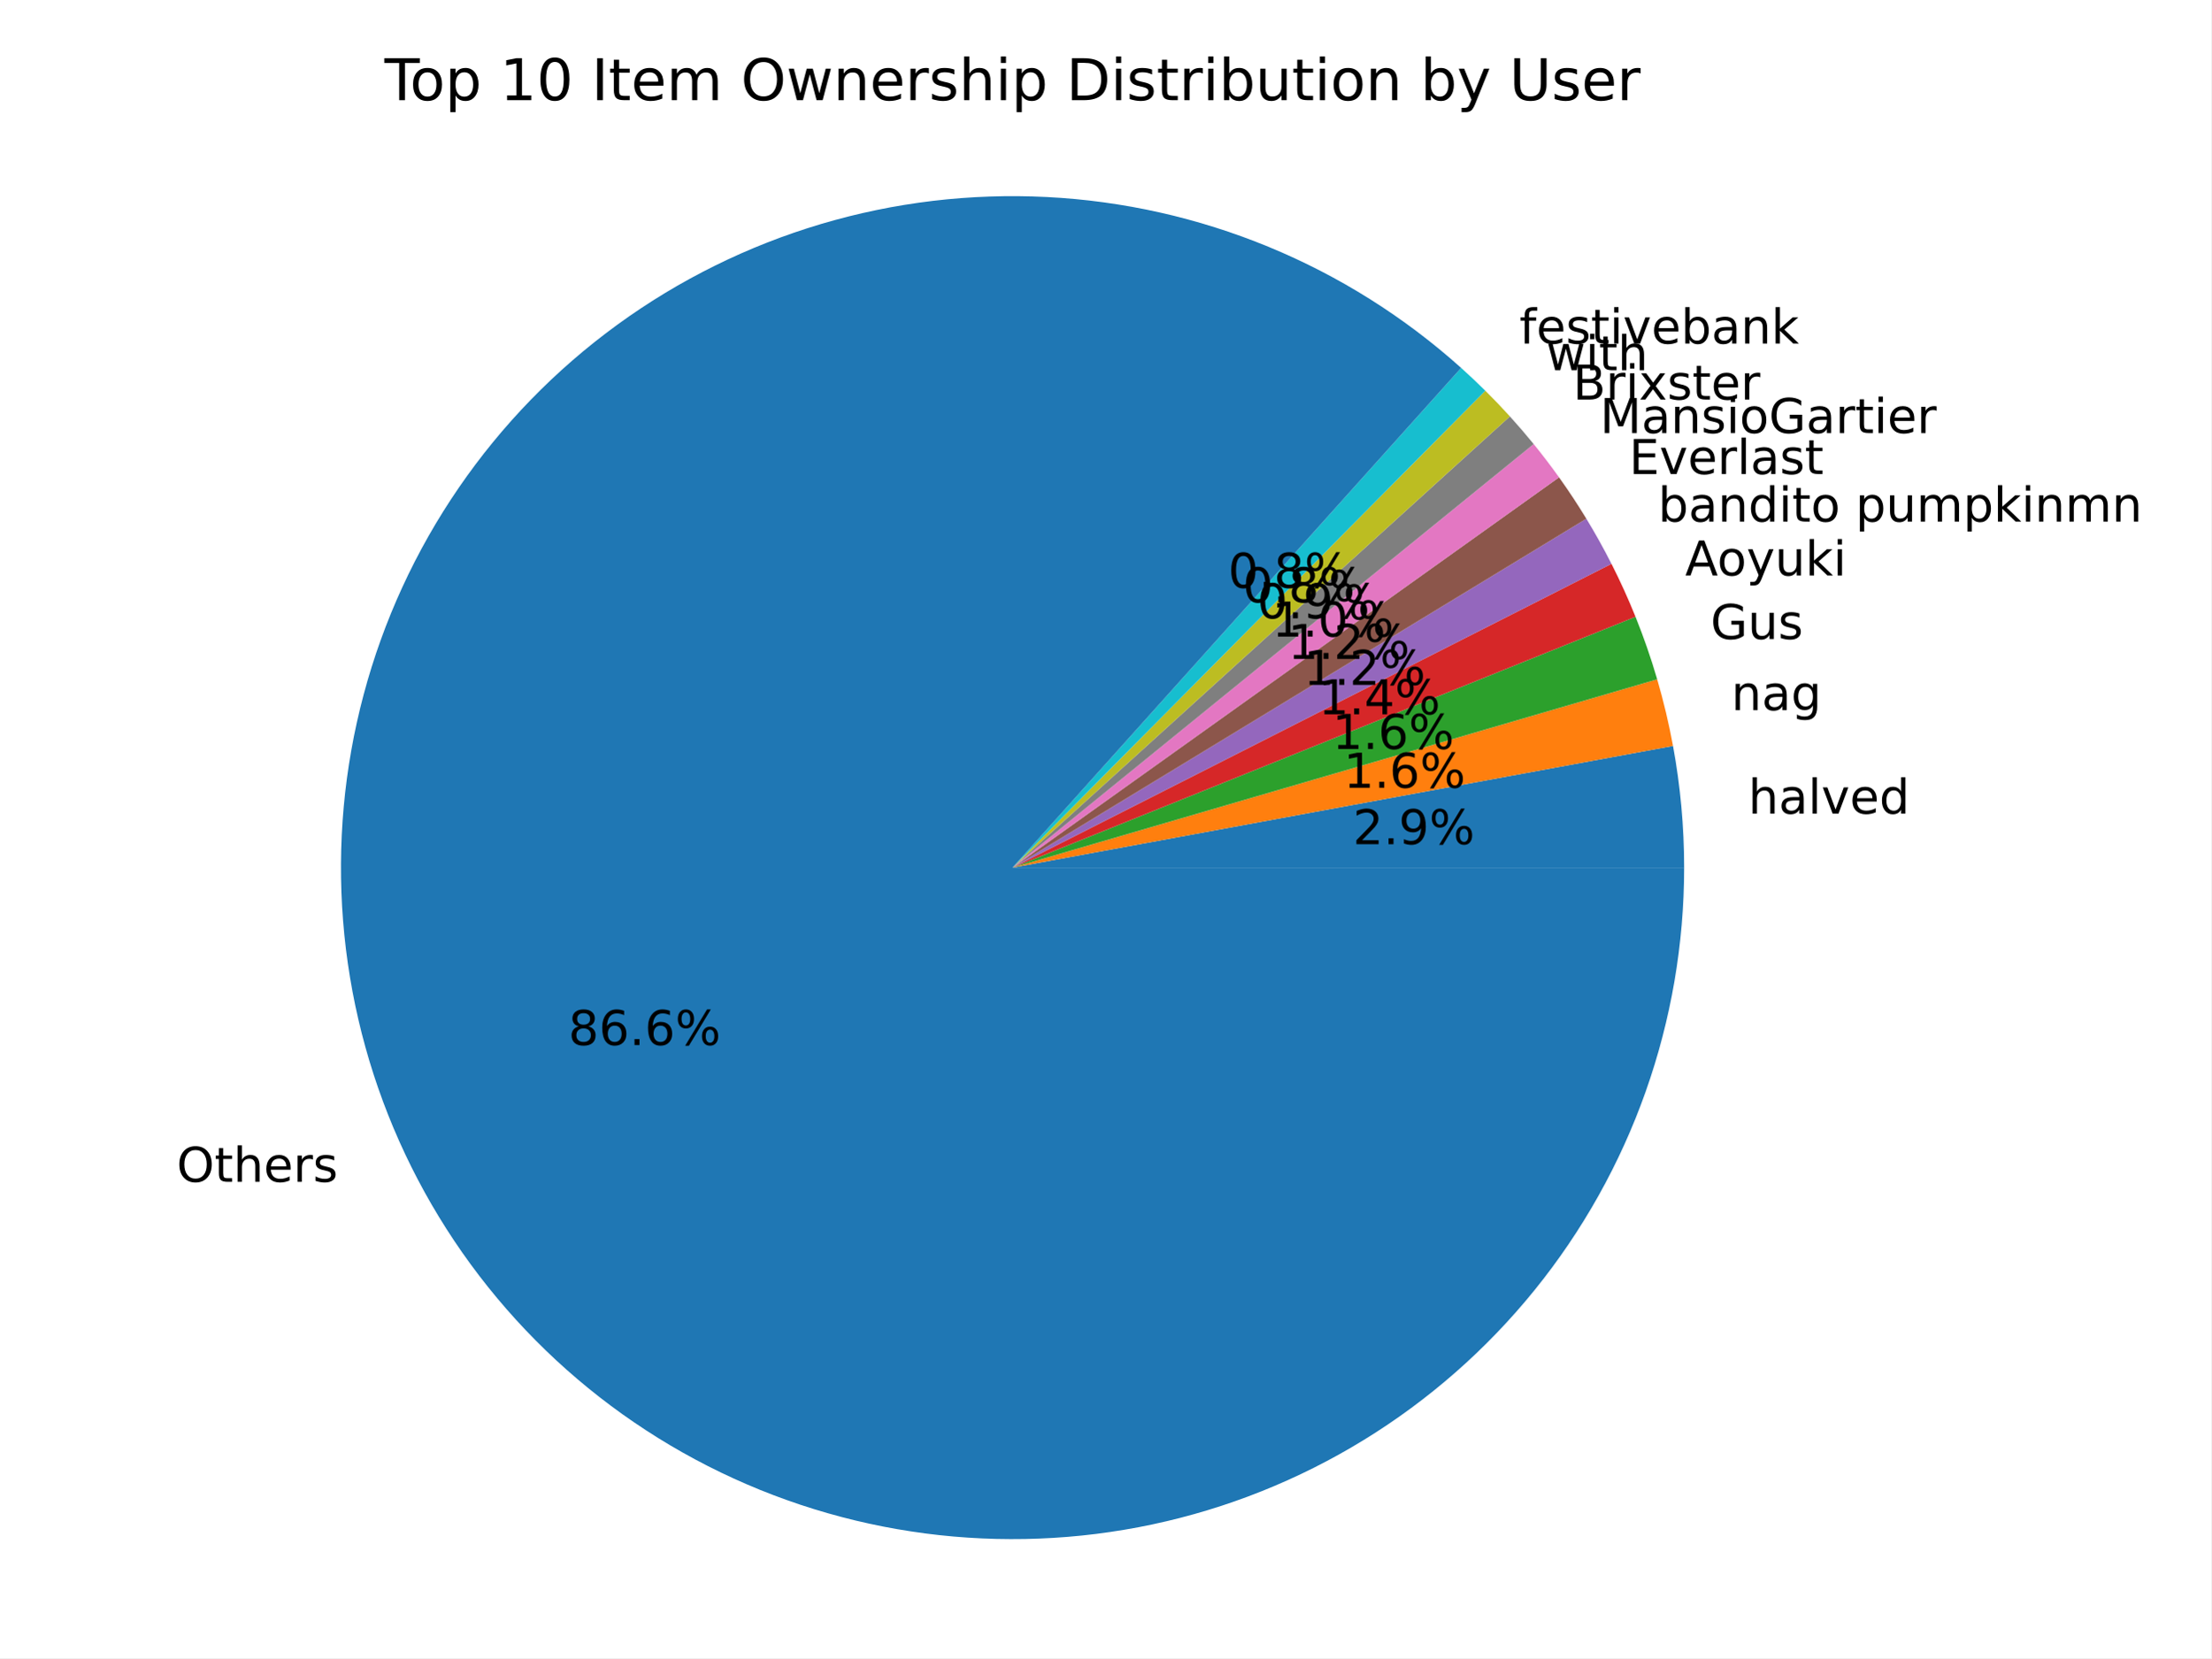
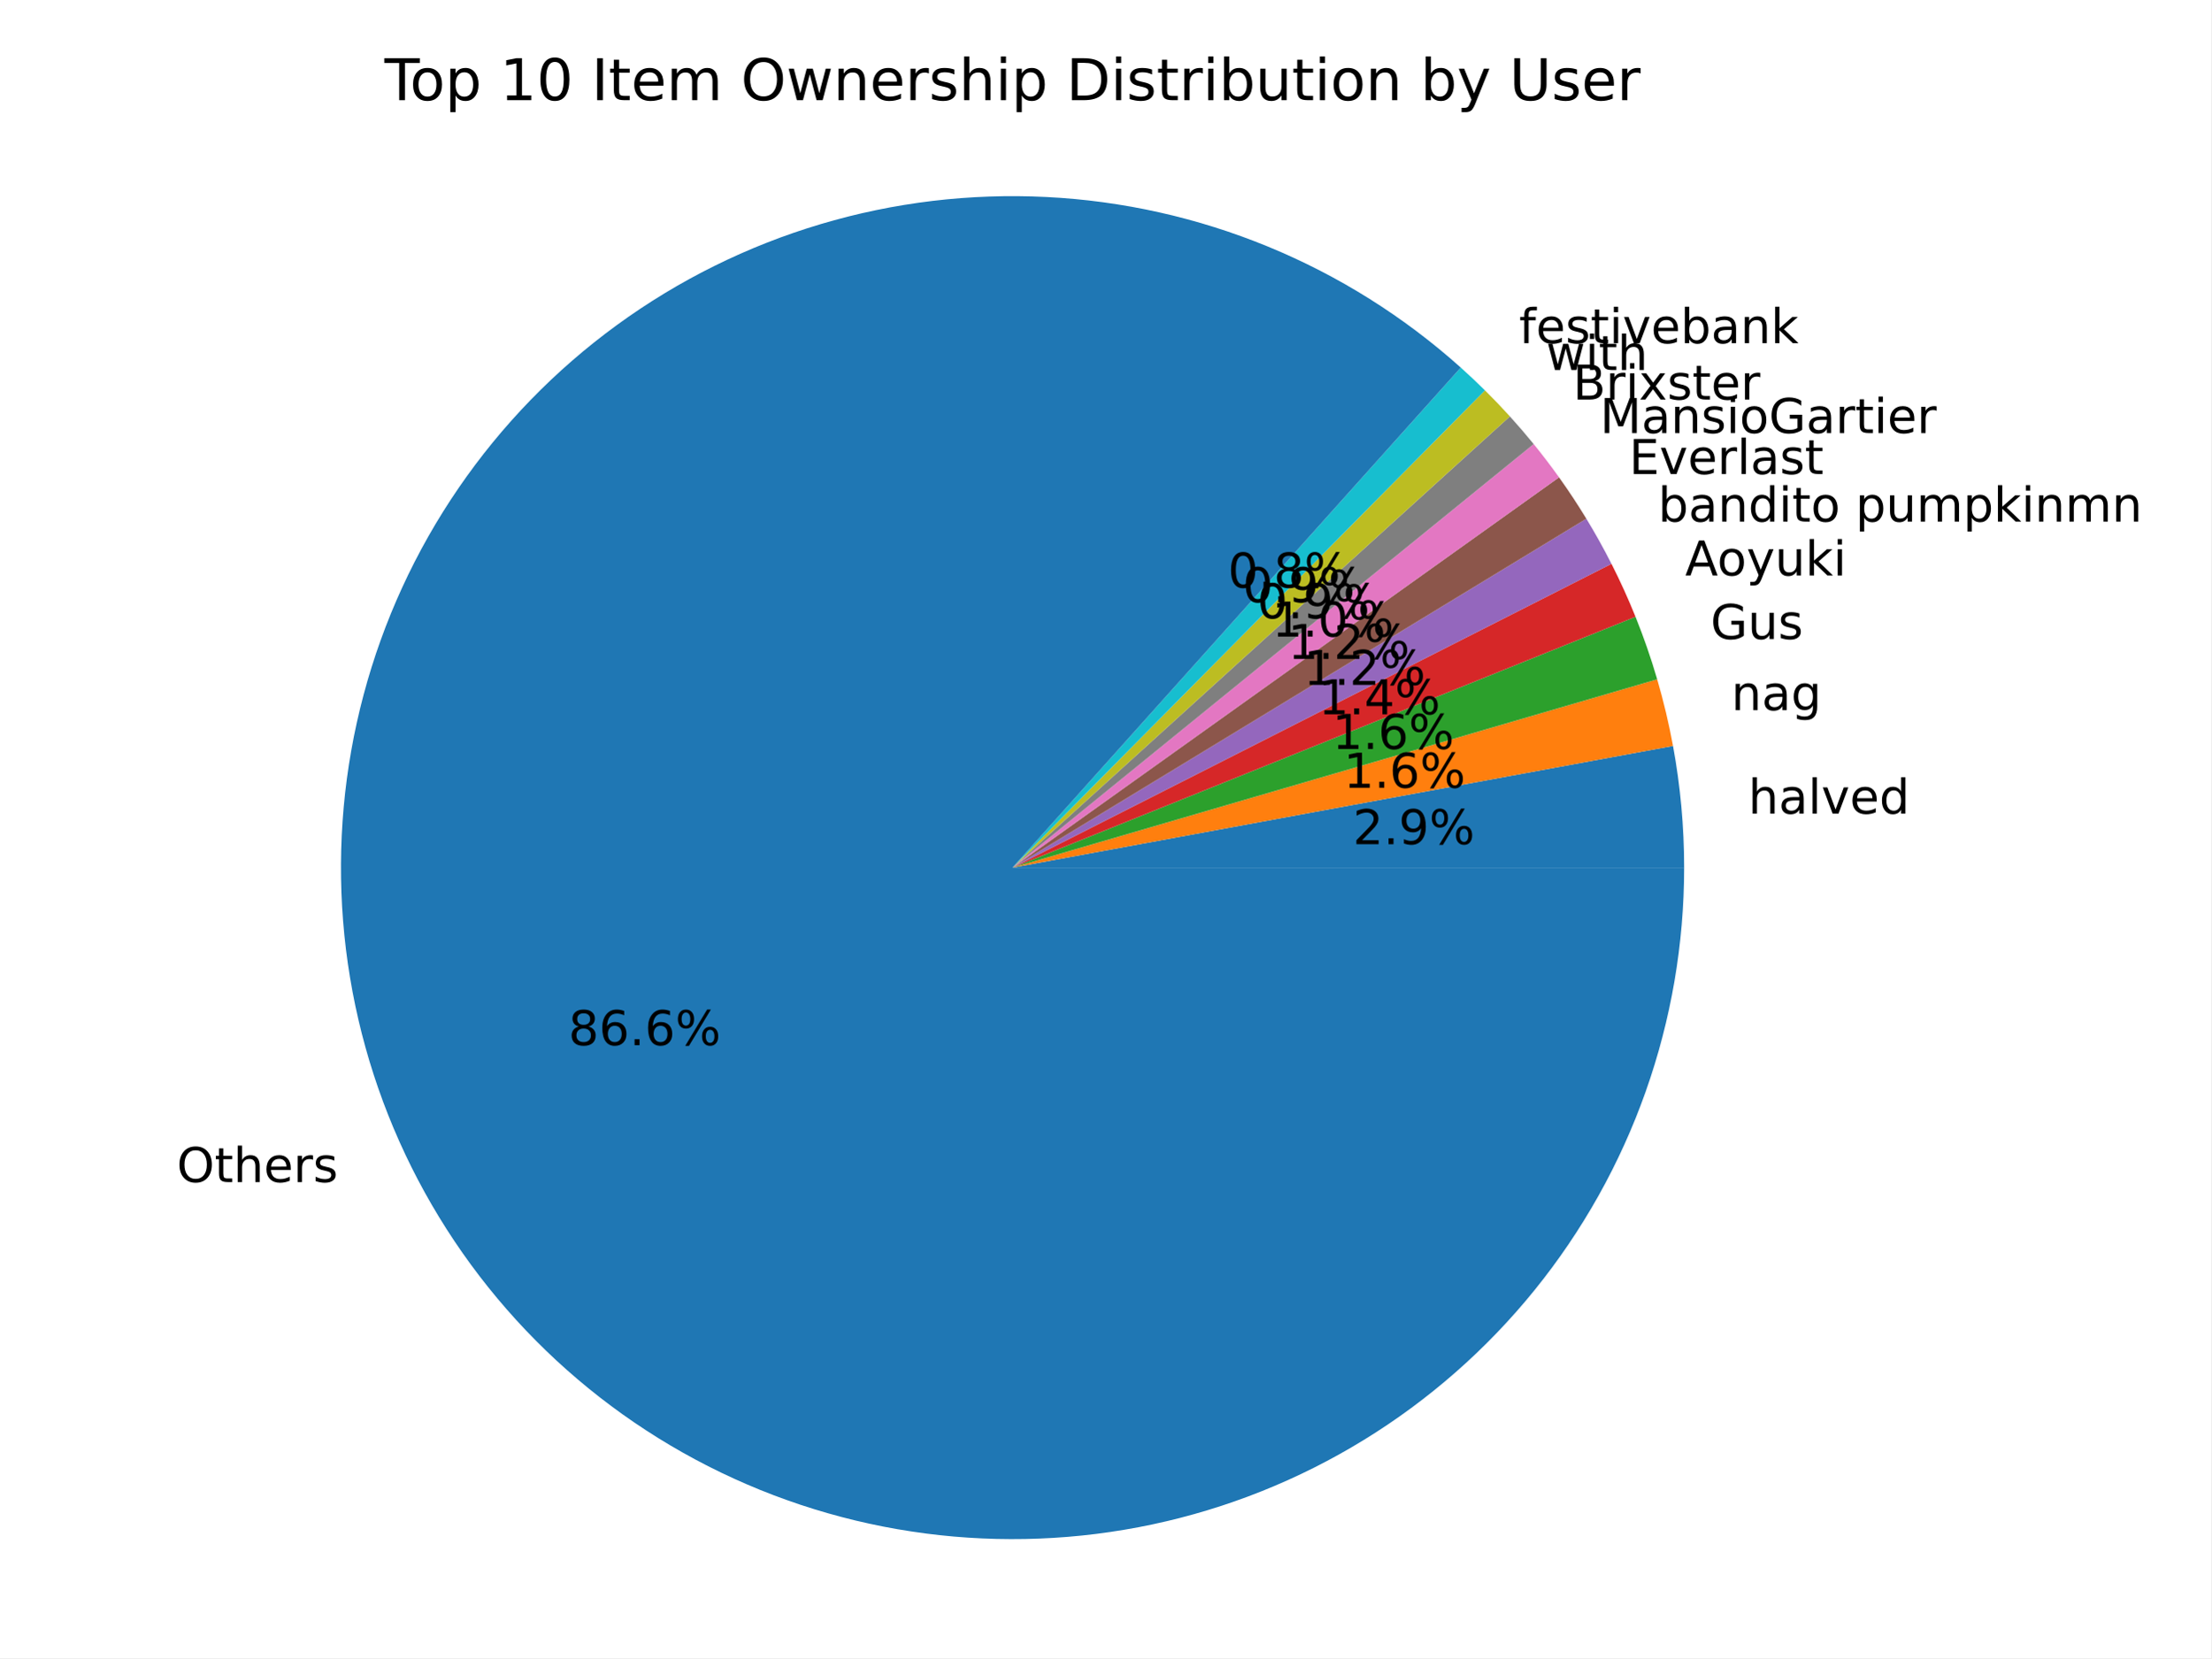
<svg xmlns="http://www.w3.org/2000/svg" xmlns:xlink="http://www.w3.org/1999/xlink" width="460.8pt" height="345.6pt" viewBox="0 0 460.8 345.6" version="1.1">
  <defs>
    <style type="text/css">*{stroke-linejoin: round; stroke-linecap: butt}</style>
  </defs>
  <g id="figure_1">
    <g id="patch_1">
      <path d="M 0 345.6  L 460.8 345.6  L 460.8 0  L 0 0  z " style="fill: #ffffff" />
    </g>
    <g id="axes_1">
      <g id="patch_2">
        <path d="M 350.981 180.84  C 350.981 176.588 350.787 172.337 350.4 168.103  C 350.013 163.868 349.433 159.653 348.663 155.471  L 211.017 180.84  z " style="fill: #1f77b4" />
      </g>
      <g id="patch_3">
        <path d="M 348.663 155.471  C 348.231 153.131 347.74 150.802 347.19 148.487  C 346.64 146.171 346.031 143.87 345.364 141.586  L 211.017 180.84  z " style="fill: #ff7f0e" />
      </g>
      <g id="patch_4">
        <path d="M 345.364 141.586  C 344.718 139.378 344.019 137.185 343.265 135.011  C 342.512 132.837 341.705 130.682 340.845 128.548  L 211.017 180.84  z " style="fill: #2ca02c" />
      </g>
      <g id="patch_5">
        <path d="M 340.845 128.548  C 340.09 126.673 339.295 124.815 338.459 122.975  C 337.624 121.135 336.749 119.313 335.834 117.511  L 211.017 180.84  z " style="fill: #d62728" />
      </g>
      <g id="patch_6">
        <path d="M 335.834 117.511  C 335.023 115.911 334.18 114.328 333.308 112.761  C 332.436 111.194 331.533 109.644 330.601 108.111  L 211.017 180.84  z " style="fill: #9467bd" />
      </g>
      <g id="patch_7">
        <path d="M 330.601 108.111  C 329.706 106.639 328.783 105.183 327.834 103.744  C 326.885 102.306 325.909 100.885 324.907 99.483  L 211.017 180.84  z " style="fill: #8c564b" />
      </g>
      <g id="patch_8">
        <path d="M 324.907 99.483  C 324.063 98.301 323.2 97.133 322.32 95.978  C 321.439 94.823 320.541 93.682 319.625 92.555  L 211.017 180.84  z " style="fill: #e377c2" />
      </g>
      <g id="patch_9">
        <path d="M 319.625 92.555  C 318.825 91.571 318.011 90.597 317.184 89.635  C 316.358 88.673 315.518 87.722 314.666 86.782  L 211.017 180.84  z " style="fill: #7f7f7f" />
      </g>
      <g id="patch_10">
-         <path d="M 314.666 86.782  C 313.837 85.869 312.996 84.966 312.143 84.075  C 311.29 83.184 310.426 82.304 309.549 81.436  L 211.017 180.84  z " style="fill: #bcbd22" />
+         <path d="M 314.666 86.782  C 313.825 85.856 312.972 84.941 312.107 84.037  C 311.241 83.134 310.364 82.242 309.475 81.362  L 211.017 180.84  z " style="fill: #bcbd22" />
      </g>
      <g id="patch_11">
-         <path d="M 309.549 81.436  C 308.729 80.623 307.899 79.82 307.059 79.027  C 306.219 78.235 305.369 77.453 304.51 76.682  L 211.017 180.84  z " style="fill: #17becf" />
+         <path d="M 309.475 81.362  C 308.654 80.549 307.823 79.747 306.983 78.955  C 306.142 78.164 305.292 77.382 304.432 76.612  L 211.017 180.84  z " style="fill: #17becf" />
      </g>
      <g id="patch_12">
-         <path d="M 304.51 76.682  C 292.668 66.053 279.101 57.521 264.391 51.453  C 249.681 45.385 234.044 41.87 218.153 41.058  C 202.262 40.247 186.348 42.152 171.097 46.69  C 155.845 51.229 141.479 58.335 128.617 67.703  C 115.755 77.071 104.584 88.564 95.585 101.687  C 86.586 114.81 79.891 129.372 75.788 144.746  C 71.684 160.12 70.232 176.081 71.495 191.943  C 72.757 207.805 76.715 223.336 83.198 237.867  C 89.682 252.399 98.596 265.719 109.557 277.253  C 120.518 288.788 133.366 298.37 147.548 305.585  C 161.73 312.801 177.039 317.546 192.816 319.615  C 208.593 321.684 224.607 321.048 240.17 317.734  C 255.733 314.42 270.618 308.475 284.183 300.157  C 297.748 291.839 309.795 281.269 319.807 268.901  C 329.818 256.533 337.647 242.548 342.957 227.548  C 348.267 212.548 350.981 196.752 350.981 180.84  L 211.017 180.84  z " style="fill: #1f77b4" />
+         <path d="M 304.432 76.612  C 292.584 65.993 279.012 57.472 264.3 51.415  C 249.588 45.359 233.951 41.854 218.061 41.054  C 202.171 40.253 186.261 42.167 171.015 46.715  C 155.769 51.262 141.409 58.375 128.554 67.749  C 115.698 77.123 104.535 88.62 95.544 101.746  C 86.554 114.872 79.867 129.436 75.771 144.809  C 71.675 160.183 70.231 176.143 71.499 192.002  C 72.768 207.861 76.732 223.388 83.22 237.915  C 89.708 252.442 98.625 265.757 109.588 277.287  C 120.552 288.816 133.401 298.393 147.583 305.603  C 161.765 312.814 177.073 317.554 192.848 319.619  C 208.623 321.685 224.636 321.045 240.196 317.728  C 255.756 314.412 270.638 308.466 284.2 300.147  C 297.761 291.828 309.806 281.258 319.815 268.891  C 329.824 256.524 337.651 242.54 342.96 227.542  C 348.268 212.544 350.981 196.75 350.981 180.84  L 211.017 180.84  z " style="fill: #1f77b4" />
      </g>
      <g id="matplotlib.axis_1" />
      <g id="matplotlib.axis_2" />
      <g id="text_1">
        <g transform="translate(364.3385 169.5882) scale(0.1 -0.1)">
          <defs>
            <path id="DejaVuSans-68" d="M 3513 2113  L 3513 0  L 2938 0  L 2938 2094  Q 2938 2591 2744 2837  Q 2550 3084 2163 3084  Q 1697 3084 1428 2787  Q 1159 2491 1159 1978  L 1159 0  L 581 0  L 581 4863  L 1159 4863  L 1159 2956  Q 1366 3272 1645 3428  Q 1925 3584 2291 3584  Q 2894 3584 3203 3211  Q 3513 2838 3513 2113  z " transform="scale(0.015625)" />
            <path id="DejaVuSans-61" d="M 2194 1759  Q 1497 1759 1228 1600  Q 959 1441 959 1056  Q 959 750 1161 570  Q 1363 391 1709 391  Q 2188 391 2477 730  Q 2766 1069 2766 1631  L 2766 1759  L 2194 1759  z M 3341 1997  L 3341 0  L 2766 0  L 2766 531  Q 2569 213 2275 61  Q 1981 -91 1556 -91  Q 1019 -91 701 211  Q 384 513 384 1019  Q 384 1609 779 1909  Q 1175 2209 1959 2209  L 2766 2209  L 2766 2266  Q 2766 2663 2505 2880  Q 2244 3097 1772 3097  Q 1472 3097 1187 3025  Q 903 2953 641 2809  L 641 3341  Q 956 3463 1253 3523  Q 1550 3584 1831 3584  Q 2591 3584 2966 3190  Q 3341 2797 3341 1997  z " transform="scale(0.015625)" />
            <path id="DejaVuSans-6c" d="M 603 4863  L 1178 4863  L 1178 0  L 603 0  L 603 4863  z " transform="scale(0.015625)" />
            <path id="DejaVuSans-76" d="M 191 3500  L 800 3500  L 1894 563  L 2988 3500  L 3597 3500  L 2284 0  L 1503 0  L 191 3500  z " transform="scale(0.015625)" />
            <path id="DejaVuSans-65" d="M 3597 1894  L 3597 1613  L 953 1613  Q 991 1019 1311 708  Q 1631 397 2203 397  Q 2534 397 2845 478  Q 3156 559 3463 722  L 3463 178  Q 3153 47 2828 -22  Q 2503 -91 2169 -91  Q 1331 -91 842 396  Q 353 884 353 1716  Q 353 2575 817 3079  Q 1281 3584 2069 3584  Q 2775 3584 3186 3129  Q 3597 2675 3597 1894  z M 3022 2063  Q 3016 2534 2758 2815  Q 2500 3097 2075 3097  Q 1594 3097 1305 2825  Q 1016 2553 972 2059  L 3022 2063  z " transform="scale(0.015625)" />
            <path id="DejaVuSans-64" d="M 2906 2969  L 2906 4863  L 3481 4863  L 3481 0  L 2906 0  L 2906 525  Q 2725 213 2448 61  Q 2172 -91 1784 -91  Q 1150 -91 751 415  Q 353 922 353 1747  Q 353 2572 751 3078  Q 1150 3584 1784 3584  Q 2172 3584 2448 3432  Q 2725 3281 2906 2969  z M 947 1747  Q 947 1113 1208 752  Q 1469 391 1925 391  Q 2381 391 2643 752  Q 2906 1113 2906 1747  Q 2906 2381 2643 2742  Q 2381 3103 1925 3103  Q 1469 3103 1208 2742  Q 947 2381 947 1747  z " transform="scale(0.015625)" />
          </defs>
          <use xlink:href="#DejaVuSans-68" />
          <use xlink:href="#DejaVuSans-61" x="63.379" />
          <use xlink:href="#DejaVuSans-6c" x="124.658" />
          <use xlink:href="#DejaVuSans-76" x="152.441" />
          <use xlink:href="#DejaVuSans-65" x="211.621" />
          <use xlink:href="#DejaVuSans-64" x="273.145" />
        </g>
      </g>
      <g id="text_2">
        <g transform="translate(281.9447 175.9569) scale(0.1 -0.1)">
          <defs>
            <path id="DejaVuSans-32" d="M 1228 531  L 3431 531  L 3431 0  L 469 0  L 469 531  Q 828 903 1448 1529  Q 2069 2156 2228 2338  Q 2531 2678 2651 2914  Q 2772 3150 2772 3378  Q 2772 3750 2511 3984  Q 2250 4219 1831 4219  Q 1534 4219 1204 4116  Q 875 4013 500 3803  L 500 4441  Q 881 4594 1212 4672  Q 1544 4750 1819 4750  Q 2544 4750 2975 4387  Q 3406 4025 3406 3419  Q 3406 3131 3298 2873  Q 3191 2616 2906 2266  Q 2828 2175 2409 1742  Q 1991 1309 1228 531  z " transform="scale(0.015625)" />
            <path id="DejaVuSans-2e" d="M 684 794  L 1344 794  L 1344 0  L 684 0  L 684 794  z " transform="scale(0.015625)" />
            <path id="DejaVuSans-39" d="M 703 97  L 703 672  Q 941 559 1184 500  Q 1428 441 1663 441  Q 2288 441 2617 861  Q 2947 1281 2994 2138  Q 2813 1869 2534 1725  Q 2256 1581 1919 1581  Q 1219 1581 811 2004  Q 403 2428 403 3163  Q 403 3881 828 4315  Q 1253 4750 1959 4750  Q 2769 4750 3195 4129  Q 3622 3509 3622 2328  Q 3622 1225 3098 567  Q 2575 -91 1691 -91  Q 1453 -91 1209 -44  Q 966 3 703 97  z M 1959 2075  Q 2384 2075 2632 2365  Q 2881 2656 2881 3163  Q 2881 3666 2632 3958  Q 2384 4250 1959 4250  Q 1534 4250 1286 3958  Q 1038 3666 1038 3163  Q 1038 2656 1286 2365  Q 1534 2075 1959 2075  z " transform="scale(0.015625)" />
            <path id="DejaVuSans-25" d="M 4653 2053  Q 4381 2053 4226 1822  Q 4072 1591 4072 1178  Q 4072 772 4226 539  Q 4381 306 4653 306  Q 4919 306 5073 539  Q 5228 772 5228 1178  Q 5228 1588 5073 1820  Q 4919 2053 4653 2053  z M 4653 2450  Q 5147 2450 5437 2106  Q 5728 1763 5728 1178  Q 5728 594 5436 251  Q 5144 -91 4653 -91  Q 4153 -91 3862 251  Q 3572 594 3572 1178  Q 3572 1766 3864 2108  Q 4156 2450 4653 2450  z M 1428 4353  Q 1159 4353 1004 4120  Q 850 3888 850 3481  Q 850 3069 1003 2837  Q 1156 2606 1428 2606  Q 1700 2606 1854 2837  Q 2009 3069 2009 3481  Q 2009 3884 1853 4118  Q 1697 4353 1428 4353  z M 4250 4750  L 4750 4750  L 1831 -91  L 1331 -91  L 4250 4750  z M 1428 4750  Q 1922 4750 2215 4408  Q 2509 4066 2509 3481  Q 2509 2891 2217 2550  Q 1925 2209 1428 2209  Q 931 2209 642 2551  Q 353 2894 353 3481  Q 353 4063 643 4406  Q 934 4750 1428 4750  z " transform="scale(0.015625)" />
          </defs>
          <use xlink:href="#DejaVuSans-32" />
          <use xlink:href="#DejaVuSans-2e" x="63.623" />
          <use xlink:href="#DejaVuSans-39" x="95.41" />
          <use xlink:href="#DejaVuSans-25" x="159.033" />
        </g>
      </g>
      <g id="text_3">
        <g transform="translate(360.8076 148.0105) scale(0.1 -0.1)">
          <defs>
            <path id="DejaVuSans-6e" d="M 3513 2113  L 3513 0  L 2938 0  L 2938 2094  Q 2938 2591 2744 2837  Q 2550 3084 2163 3084  Q 1697 3084 1428 2787  Q 1159 2491 1159 1978  L 1159 0  L 581 0  L 581 3500  L 1159 3500  L 1159 2956  Q 1366 3272 1645 3428  Q 1925 3584 2291 3584  Q 2894 3584 3203 3211  Q 3513 2838 3513 2113  z " transform="scale(0.015625)" />
            <path id="DejaVuSans-67" d="M 2906 1791  Q 2906 2416 2648 2759  Q 2391 3103 1925 3103  Q 1463 3103 1205 2759  Q 947 2416 947 1791  Q 947 1169 1205 825  Q 1463 481 1925 481  Q 2391 481 2648 825  Q 2906 1169 2906 1791  z M 3481 434  Q 3481 -459 3084 -895  Q 2688 -1331 1869 -1331  Q 1566 -1331 1297 -1286  Q 1028 -1241 775 -1147  L 775 -588  Q 1028 -725 1275 -790  Q 1522 -856 1778 -856  Q 2344 -856 2625 -561  Q 2906 -266 2906 331  L 2906 616  Q 2728 306 2450 153  Q 2172 0 1784 0  Q 1141 0 747 490  Q 353 981 353 1791  Q 353 2603 747 3093  Q 1141 3584 1784 3584  Q 2172 3584 2450 3431  Q 2728 3278 2906 2969  L 2906 3500  L 3481 3500  L 3481 434  z " transform="scale(0.015625)" />
          </defs>
          <use xlink:href="#DejaVuSans-6e" />
          <use xlink:href="#DejaVuSans-61" x="63.379" />
          <use xlink:href="#DejaVuSans-67" x="124.658" />
        </g>
      </g>
      <g id="text_4">
        <g transform="translate(280.0188 164.1873) scale(0.1 -0.1)">
          <defs>
            <path id="DejaVuSans-31" d="M 794 531  L 1825 531  L 1825 4091  L 703 3866  L 703 4441  L 1819 4666  L 2450 4666  L 2450 531  L 3481 531  L 3481 0  L 794 0  L 794 531  z " transform="scale(0.015625)" />
            <path id="DejaVuSans-36" d="M 2113 2584  Q 1688 2584 1439 2293  Q 1191 2003 1191 1497  Q 1191 994 1439 701  Q 1688 409 2113 409  Q 2538 409 2786 701  Q 3034 994 3034 1497  Q 3034 2003 2786 2293  Q 2538 2584 2113 2584  z M 3366 4563  L 3366 3988  Q 3128 4100 2886 4159  Q 2644 4219 2406 4219  Q 1781 4219 1451 3797  Q 1122 3375 1075 2522  Q 1259 2794 1537 2939  Q 1816 3084 2150 3084  Q 2853 3084 3261 2657  Q 3669 2231 3669 1497  Q 3669 778 3244 343  Q 2819 -91 2113 -91  Q 1303 -91 875 529  Q 447 1150 447 2328  Q 447 3434 972 4092  Q 1497 4750 2381 4750  Q 2619 4750 2861 4703  Q 3103 4656 3366 4563  z " transform="scale(0.015625)" />
          </defs>
          <use xlink:href="#DejaVuSans-31" />
          <use xlink:href="#DejaVuSans-2e" x="63.623" />
          <use xlink:href="#DejaVuSans-36" x="95.41" />
          <use xlink:href="#DejaVuSans-25" x="159.033" />
        </g>
      </g>
      <g id="text_5">
        <g transform="translate(356.4902 133.1878) scale(0.1 -0.1)">
          <defs>
            <path id="DejaVuSans-47" d="M 3809 666  L 3809 1919  L 2778 1919  L 2778 2438  L 4434 2438  L 4434 434  Q 4069 175 3628 42  Q 3188 -91 2688 -91  Q 1594 -91 976 548  Q 359 1188 359 2328  Q 359 3472 976 4111  Q 1594 4750 2688 4750  Q 3144 4750 3555 4637  Q 3966 4525 4313 4306  L 4313 3634  Q 3963 3931 3569 4081  Q 3175 4231 2741 4231  Q 1884 4231 1454 3753  Q 1025 3275 1025 2328  Q 1025 1384 1454 906  Q 1884 428 2741 428  Q 3075 428 3337 486  Q 3600 544 3809 666  z " transform="scale(0.015625)" />
            <path id="DejaVuSans-75" d="M 544 1381  L 544 3500  L 1119 3500  L 1119 1403  Q 1119 906 1312 657  Q 1506 409 1894 409  Q 2359 409 2629 706  Q 2900 1003 2900 1516  L 2900 3500  L 3475 3500  L 3475 0  L 2900 0  L 2900 538  Q 2691 219 2414 64  Q 2138 -91 1772 -91  Q 1169 -91 856 284  Q 544 659 544 1381  z M 1991 3584  L 1991 3584  z " transform="scale(0.015625)" />
            <path id="DejaVuSans-73" d="M 2834 3397  L 2834 2853  Q 2591 2978 2328 3040  Q 2066 3103 1784 3103  Q 1356 3103 1142 2972  Q 928 2841 928 2578  Q 928 2378 1081 2264  Q 1234 2150 1697 2047  L 1894 2003  Q 2506 1872 2764 1633  Q 3022 1394 3022 966  Q 3022 478 2636 193  Q 2250 -91 1575 -91  Q 1294 -91 989 -36  Q 684 19 347 128  L 347 722  Q 666 556 975 473  Q 1284 391 1588 391  Q 1994 391 2212 530  Q 2431 669 2431 922  Q 2431 1156 2273 1281  Q 2116 1406 1581 1522  L 1381 1569  Q 847 1681 609 1914  Q 372 2147 372 2553  Q 372 3047 722 3315  Q 1072 3584 1716 3584  Q 2034 3584 2315 3537  Q 2597 3491 2834 3397  z " transform="scale(0.015625)" />
          </defs>
          <use xlink:href="#DejaVuSans-47" />
          <use xlink:href="#DejaVuSans-75" x="77.49" />
          <use xlink:href="#DejaVuSans-73" x="140.869" />
        </g>
      </g>
      <g id="text_6">
        <g transform="translate(277.6638 156.1021) scale(0.1 -0.1)">
          <use xlink:href="#DejaVuSans-31" />
          <use xlink:href="#DejaVuSans-2e" x="63.623" />
          <use xlink:href="#DejaVuSans-36" x="95.41" />
          <use xlink:href="#DejaVuSans-25" x="159.033" />
        </g>
      </g>
      <g id="text_7">
        <g transform="translate(351.2035 119.9478) scale(0.1 -0.1)">
          <defs>
            <path id="DejaVuSans-41" d="M 2188 4044  L 1331 1722  L 3047 1722  L 2188 4044  z M 1831 4666  L 2547 4666  L 4325 0  L 3669 0  L 3244 1197  L 1141 1197  L 716 0  L 50 0  L 1831 4666  z " transform="scale(0.015625)" />
            <path id="DejaVuSans-6f" d="M 1959 3097  Q 1497 3097 1228 2736  Q 959 2375 959 1747  Q 959 1119 1226 758  Q 1494 397 1959 397  Q 2419 397 2687 759  Q 2956 1122 2956 1747  Q 2956 2369 2687 2733  Q 2419 3097 1959 3097  z M 1959 3584  Q 2709 3584 3137 3096  Q 3566 2609 3566 1747  Q 3566 888 3137 398  Q 2709 -91 1959 -91  Q 1206 -91 779 398  Q 353 888 353 1747  Q 353 2609 779 3096  Q 1206 3584 1959 3584  z " transform="scale(0.015625)" />
            <path id="DejaVuSans-79" d="M 2059 -325  Q 1816 -950 1584 -1140  Q 1353 -1331 966 -1331  L 506 -1331  L 506 -850  L 844 -850  Q 1081 -850 1212 -737  Q 1344 -625 1503 -206  L 1606 56  L 191 3500  L 800 3500  L 1894 763  L 2988 3500  L 3597 3500  L 2059 -325  z " transform="scale(0.015625)" />
            <path id="DejaVuSans-6b" d="M 581 4863  L 1159 4863  L 1159 1991  L 2875 3500  L 3609 3500  L 1753 1863  L 3688 0  L 2938 0  L 1159 1709  L 1159 0  L 581 0  L 581 4863  z " transform="scale(0.015625)" />
            <path id="DejaVuSans-69" d="M 603 3500  L 1178 3500  L 1178 0  L 603 0  L 603 3500  z M 603 4863  L 1178 4863  L 1178 4134  L 603 4134  L 603 4863  z " transform="scale(0.015625)" />
          </defs>
          <use xlink:href="#DejaVuSans-41" />
          <use xlink:href="#DejaVuSans-6f" x="66.658" />
          <use xlink:href="#DejaVuSans-79" x="127.84" />
          <use xlink:href="#DejaVuSans-75" x="187.02" />
          <use xlink:href="#DejaVuSans-6b" x="250.398" />
          <use xlink:href="#DejaVuSans-69" x="308.309" />
        </g>
      </g>
      <g id="text_8">
        <g transform="translate(274.7802 148.8803) scale(0.1 -0.1)">
          <defs>
            <path id="DejaVuSans-34" d="M 2419 4116  L 825 1625  L 2419 1625  L 2419 4116  z M 2253 4666  L 3047 4666  L 3047 1625  L 3713 1625  L 3713 1100  L 3047 1100  L 3047 0  L 2419 0  L 2419 1100  L 313 1100  L 313 1709  L 2253 4666  z " transform="scale(0.015625)" />
          </defs>
          <use xlink:href="#DejaVuSans-31" />
          <use xlink:href="#DejaVuSans-2e" x="63.623" />
          <use xlink:href="#DejaVuSans-34" x="95.41" />
          <use xlink:href="#DejaVuSans-25" x="159.033" />
        </g>
      </g>
      <g id="text_9">
        <g transform="translate(345.5372 108.7122) scale(0.1 -0.1)">
          <defs>
            <path id="DejaVuSans-62" d="M 3116 1747  Q 3116 2381 2855 2742  Q 2594 3103 2138 3103  Q 1681 3103 1420 2742  Q 1159 2381 1159 1747  Q 1159 1113 1420 752  Q 1681 391 2138 391  Q 2594 391 2855 752  Q 3116 1113 3116 1747  z M 1159 2969  Q 1341 3281 1617 3432  Q 1894 3584 2278 3584  Q 2916 3584 3314 3078  Q 3713 2572 3713 1747  Q 3713 922 3314 415  Q 2916 -91 2278 -91  Q 1894 -91 1617 61  Q 1341 213 1159 525  L 1159 0  L 581 0  L 581 4863  L 1159 4863  L 1159 2969  z " transform="scale(0.015625)" />
            <path id="DejaVuSans-74" d="M 1172 4494  L 1172 3500  L 2356 3500  L 2356 3053  L 1172 3053  L 1172 1153  Q 1172 725 1289 603  Q 1406 481 1766 481  L 2356 481  L 2356 0  L 1766 0  Q 1100 0 847 248  Q 594 497 594 1153  L 594 3053  L 172 3053  L 172 3500  L 594 3500  L 594 4494  L 1172 4494  z " transform="scale(0.015625)" />
            <path id="DejaVuSans-20" transform="scale(0.015625)" />
            <path id="DejaVuSans-70" d="M 1159 525  L 1159 -1331  L 581 -1331  L 581 3500  L 1159 3500  L 1159 2969  Q 1341 3281 1617 3432  Q 1894 3584 2278 3584  Q 2916 3584 3314 3078  Q 3713 2572 3713 1747  Q 3713 922 3314 415  Q 2916 -91 2278 -91  Q 1894 -91 1617 61  Q 1341 213 1159 525  z M 3116 1747  Q 3116 2381 2855 2742  Q 2594 3103 2138 3103  Q 1681 3103 1420 2742  Q 1159 2381 1159 1747  Q 1159 1113 1420 752  Q 1681 391 2138 391  Q 2594 391 2855 752  Q 3116 1113 3116 1747  z " transform="scale(0.015625)" />
            <path id="DejaVuSans-6d" d="M 3328 2828  Q 3544 3216 3844 3400  Q 4144 3584 4550 3584  Q 5097 3584 5394 3201  Q 5691 2819 5691 2113  L 5691 0  L 5113 0  L 5113 2094  Q 5113 2597 4934 2840  Q 4756 3084 4391 3084  Q 3944 3084 3684 2787  Q 3425 2491 3425 1978  L 3425 0  L 2847 0  L 2847 2094  Q 2847 2600 2669 2842  Q 2491 3084 2119 3084  Q 1678 3084 1418 2786  Q 1159 2488 1159 1978  L 1159 0  L 581 0  L 581 3500  L 1159 3500  L 1159 2956  Q 1356 3278 1631 3431  Q 1906 3584 2284 3584  Q 2666 3584 2933 3390  Q 3200 3197 3328 2828  z " transform="scale(0.015625)" />
          </defs>
          <use xlink:href="#DejaVuSans-62" />
          <use xlink:href="#DejaVuSans-61" x="63.477" />
          <use xlink:href="#DejaVuSans-6e" x="124.756" />
          <use xlink:href="#DejaVuSans-64" x="188.135" />
          <use xlink:href="#DejaVuSans-69" x="251.611" />
          <use xlink:href="#DejaVuSans-74" x="279.395" />
          <use xlink:href="#DejaVuSans-6f" x="318.604" />
          <use xlink:href="#DejaVuSans-20" x="379.785" />
          <use xlink:href="#DejaVuSans-70" x="411.572" />
          <use xlink:href="#DejaVuSans-75" x="475.049" />
          <use xlink:href="#DejaVuSans-6d" x="538.428" />
          <use xlink:href="#DejaVuSans-70" x="635.84" />
          <use xlink:href="#DejaVuSans-6b" x="699.316" />
          <use xlink:href="#DejaVuSans-69" x="757.227" />
          <use xlink:href="#DejaVuSans-6e" x="785.01" />
          <use xlink:href="#DejaVuSans-6d" x="848.389" />
          <use xlink:href="#DejaVuSans-6e" x="945.801" />
        </g>
      </g>
      <g id="text_10">
        <g transform="translate(271.6894 142.7518) scale(0.1 -0.1)">
          <use xlink:href="#DejaVuSans-31" />
          <use xlink:href="#DejaVuSans-2e" x="63.623" />
          <use xlink:href="#DejaVuSans-32" x="95.41" />
          <use xlink:href="#DejaVuSans-25" x="159.033" />
        </g>
      </g>
      <g id="text_11">
        <g transform="translate(339.5155 98.79429) scale(0.1 -0.1)">
          <defs>
            <path id="DejaVuSans-45" d="M 628 4666  L 3578 4666  L 3578 4134  L 1259 4134  L 1259 2753  L 3481 2753  L 3481 2222  L 1259 2222  L 1259 531  L 3634 531  L 3634 0  L 628 0  L 628 4666  z " transform="scale(0.015625)" />
            <path id="DejaVuSans-72" d="M 2631 2963  Q 2534 3019 2420 3045  Q 2306 3072 2169 3072  Q 1681 3072 1420 2755  Q 1159 2438 1159 1844  L 1159 0  L 581 0  L 581 3500  L 1159 3500  L 1159 2956  Q 1341 3275 1631 3429  Q 1922 3584 2338 3584  Q 2397 3584 2469 3576  Q 2541 3569 2628 3553  L 2631 2963  z " transform="scale(0.015625)" />
          </defs>
          <use xlink:href="#DejaVuSans-45" />
          <use xlink:href="#DejaVuSans-76" x="63.184" />
          <use xlink:href="#DejaVuSans-65" x="122.363" />
          <use xlink:href="#DejaVuSans-72" x="183.887" />
          <use xlink:href="#DejaVuSans-6c" x="225" />
          <use xlink:href="#DejaVuSans-61" x="252.783" />
          <use xlink:href="#DejaVuSans-73" x="314.062" />
          <use xlink:href="#DejaVuSans-74" x="366.162" />
        </g>
      </g>
      <g id="text_12">
        <g transform="translate(268.4049 137.3421) scale(0.1 -0.1)">
          <use xlink:href="#DejaVuSans-31" />
          <use xlink:href="#DejaVuSans-2e" x="63.623" />
          <use xlink:href="#DejaVuSans-32" x="95.41" />
          <use xlink:href="#DejaVuSans-25" x="159.033" />
        </g>
      </g>
      <g id="text_13">
        <g transform="translate(333.4499 90.25091) scale(0.1 -0.1)">
          <defs>
            <path id="DejaVuSans-4d" d="M 628 4666  L 1569 4666  L 2759 1491  L 3956 4666  L 4897 4666  L 4897 0  L 4281 0  L 4281 4097  L 3078 897  L 2444 897  L 1241 4097  L 1241 0  L 628 0  L 628 4666  z " transform="scale(0.015625)" />
          </defs>
          <use xlink:href="#DejaVuSans-4d" />
          <use xlink:href="#DejaVuSans-61" x="86.279" />
          <use xlink:href="#DejaVuSans-6e" x="147.559" />
          <use xlink:href="#DejaVuSans-73" x="210.938" />
          <use xlink:href="#DejaVuSans-69" x="263.037" />
          <use xlink:href="#DejaVuSans-6f" x="290.82" />
          <use xlink:href="#DejaVuSans-47" x="352.002" />
          <use xlink:href="#DejaVuSans-61" x="429.492" />
          <use xlink:href="#DejaVuSans-72" x="490.771" />
          <use xlink:href="#DejaVuSans-74" x="531.885" />
          <use xlink:href="#DejaVuSans-69" x="571.094" />
          <use xlink:href="#DejaVuSans-65" x="598.877" />
          <use xlink:href="#DejaVuSans-72" x="660.4" />
        </g>
      </g>
      <g id="text_14">
        <g transform="translate(265.0964 132.682) scale(0.1 -0.1)">
          <defs>
            <path id="DejaVuSans-30" d="M 2034 4250  Q 1547 4250 1301 3770  Q 1056 3291 1056 2328  Q 1056 1369 1301 889  Q 1547 409 2034 409  Q 2525 409 2770 889  Q 3016 1369 3016 2328  Q 3016 3291 2770 3770  Q 2525 4250 2034 4250  z M 2034 4750  Q 2819 4750 3233 4129  Q 3647 3509 3647 2328  Q 3647 1150 3233 529  Q 2819 -91 2034 -91  Q 1250 -91 836 529  Q 422 1150 422 2328  Q 422 3509 836 4129  Q 1250 4750 2034 4750  z " transform="scale(0.015625)" />
          </defs>
          <use xlink:href="#DejaVuSans-31" />
          <use xlink:href="#DejaVuSans-2e" x="63.623" />
          <use xlink:href="#DejaVuSans-30" x="95.41" />
          <use xlink:href="#DejaVuSans-25" x="159.033" />
        </g>
      </g>
      <g id="text_15">
        <g transform="translate(327.8011 83.27379) scale(0.1 -0.1)">
          <defs>
            <path id="DejaVuSans-42" d="M 1259 2228  L 1259 519  L 2272 519  Q 2781 519 3026 730  Q 3272 941 3272 1375  Q 3272 1813 3026 2020  Q 2781 2228 2272 2228  L 1259 2228  z M 1259 4147  L 1259 2741  L 2194 2741  Q 2656 2741 2882 2914  Q 3109 3088 3109 3444  Q 3109 3797 2882 3972  Q 2656 4147 2194 4147  L 1259 4147  z M 628 4666  L 2241 4666  Q 2963 4666 3353 4366  Q 3744 4066 3744 3513  Q 3744 3084 3544 2831  Q 3344 2578 2956 2516  Q 3422 2416 3680 2098  Q 3938 1781 3938 1306  Q 3938 681 3513 340  Q 3088 0 2303 0  L 628 0  L 628 4666  z " transform="scale(0.015625)" />
            <path id="DejaVuSans-78" d="M 3513 3500  L 2247 1797  L 3578 0  L 2900 0  L 1881 1375  L 863 0  L 184 0  L 1544 1831  L 300 3500  L 978 3500  L 1906 2253  L 2834 3500  L 3513 3500  z " transform="scale(0.015625)" />
          </defs>
          <use xlink:href="#DejaVuSans-42" />
          <use xlink:href="#DejaVuSans-72" x="68.604" />
          <use xlink:href="#DejaVuSans-69" x="109.717" />
          <use xlink:href="#DejaVuSans-78" x="137.5" />
          <use xlink:href="#DejaVuSans-73" x="196.68" />
          <use xlink:href="#DejaVuSans-74" x="248.779" />
          <use xlink:href="#DejaVuSans-65" x="287.988" />
          <use xlink:href="#DejaVuSans-72" x="349.512" />
        </g>
      </g>
      <g id="text_16">
        <g transform="translate(262.0152 128.8763) scale(0.1 -0.1)">
          <use xlink:href="#DejaVuSans-30" />
          <use xlink:href="#DejaVuSans-2e" x="63.623" />
          <use xlink:href="#DejaVuSans-39" x="95.41" />
          <use xlink:href="#DejaVuSans-25" x="159.033" />
        </g>
      </g>
      <g id="text_17">
-         <g transform="translate(322.2555 77.15807) scale(0.1 -0.1)">
+         <g transform="translate(322.2156 77.11636) scale(0.1 -0.1)">
          <defs>
            <path id="DejaVuSans-77" d="M 269 3500  L 844 3500  L 1563 769  L 2278 3500  L 2956 3500  L 3675 769  L 4391 3500  L 4966 3500  L 4050 0  L 3372 0  L 2619 2869  L 1863 0  L 1184 0  L 269 3500  z " transform="scale(0.015625)" />
          </defs>
          <use xlink:href="#DejaVuSans-77" />
          <use xlink:href="#DejaVuSans-69" x="81.787" />
          <use xlink:href="#DejaVuSans-74" x="109.57" />
          <use xlink:href="#DejaVuSans-68" x="148.779" />
        </g>
      </g>
      <g id="text_18">
-         <g transform="translate(258.9903 125.5405) scale(0.1 -0.1)">
-           <defs>
-             <path id="DejaVuSans-38" d="M 2034 2216  Q 1584 2216 1326 1975  Q 1069 1734 1069 1313  Q 1069 891 1326 650  Q 1584 409 2034 409  Q 2484 409 2743 651  Q 3003 894 3003 1313  Q 3003 1734 2745 1975  Q 2488 2216 2034 2216  z M 1403 2484  Q 997 2584 770 2862  Q 544 3141 544 3541  Q 544 4100 942 4425  Q 1341 4750 2034 4750  Q 2731 4750 3128 4425  Q 3525 4100 3525 3541  Q 3525 3141 3298 2862  Q 3072 2584 2669 2484  Q 3125 2378 3379 2068  Q 3634 1759 3634 1313  Q 3634 634 3220 271  Q 2806 -91 2034 -91  Q 1263 -91 848 271  Q 434 634 434 1313  Q 434 1759 690 2068  Q 947 2378 1403 2484  z M 1172 3481  Q 1172 3119 1398 2916  Q 1625 2713 2034 2713  Q 2441 2713 2670 2916  Q 2900 3119 2900 3481  Q 2900 3844 2670 4047  Q 2441 4250 2034 4250  Q 1625 4250 1398 4047  Q 1172 3844 1172 3481  z " transform="scale(0.015625)" />
-           </defs>
+         <g transform="translate(258.9686 125.5177) scale(0.1 -0.1)">
          <use xlink:href="#DejaVuSans-30" />
          <use xlink:href="#DejaVuSans-2e" x="63.623" />
-           <use xlink:href="#DejaVuSans-38" x="95.41" />
+           <use xlink:href="#DejaVuSans-39" x="95.41" />
          <use xlink:href="#DejaVuSans-25" x="159.033" />
        </g>
      </g>
      <g id="text_19">
-         <g transform="translate(316.6633 71.60559) scale(0.1 -0.1)">
+         <g transform="translate(316.5793 71.52638) scale(0.1 -0.1)">
          <defs>
            <path id="DejaVuSans-66" d="M 2375 4863  L 2375 4384  L 1825 4384  Q 1516 4384 1395 4259  Q 1275 4134 1275 3809  L 1275 3500  L 2222 3500  L 2222 3053  L 1275 3053  L 1275 0  L 697 0  L 697 3053  L 147 3053  L 147 3500  L 697 3500  L 697 3744  Q 697 4328 969 4595  Q 1241 4863 1831 4863  L 2375 4863  z " transform="scale(0.015625)" />
          </defs>
          <use xlink:href="#DejaVuSans-66" />
          <use xlink:href="#DejaVuSans-65" x="35.205" />
          <use xlink:href="#DejaVuSans-73" x="96.729" />
          <use xlink:href="#DejaVuSans-74" x="148.828" />
          <use xlink:href="#DejaVuSans-69" x="188.037" />
          <use xlink:href="#DejaVuSans-76" x="215.82" />
          <use xlink:href="#DejaVuSans-65" x="275" />
          <use xlink:href="#DejaVuSans-62" x="336.523" />
          <use xlink:href="#DejaVuSans-61" x="400" />
          <use xlink:href="#DejaVuSans-6e" x="461.279" />
          <use xlink:href="#DejaVuSans-6b" x="524.658" />
        </g>
      </g>
      <g id="text_20">
-         <g transform="translate(255.9401 122.5119) scale(0.1 -0.1)">
+         <g transform="translate(255.8942 122.4687) scale(0.1 -0.1)">
+           <defs>
+             <path id="DejaVuSans-38" d="M 2034 2216  Q 1584 2216 1326 1975  Q 1069 1734 1069 1313  Q 1069 891 1326 650  Q 1584 409 2034 409  Q 2484 409 2743 651  Q 3003 894 3003 1313  Q 3003 1734 2745 1975  Q 2488 2216 2034 2216  z M 1403 2484  Q 997 2584 770 2862  Q 544 3141 544 3541  Q 544 4100 942 4425  Q 1341 4750 2034 4750  Q 2731 4750 3128 4425  Q 3525 4100 3525 3541  Q 3525 3141 3298 2862  Q 3072 2584 2669 2484  Q 3125 2378 3379 2068  Q 3634 1759 3634 1313  Q 3634 634 3220 271  Q 2806 -91 2034 -91  Q 1263 -91 848 271  Q 434 634 434 1313  Q 434 1759 690 2068  Q 947 2378 1403 2484  z M 1172 3481  Q 1172 3119 1398 2916  Q 1625 2713 2034 2713  Q 2441 2713 2670 2916  Q 2900 3119 2900 3481  Q 2900 3844 2670 4047  Q 2441 4250 2034 4250  Q 1625 4250 1398 4047  Q 1172 3844 1172 3481  z " transform="scale(0.015625)" />
+           </defs>
          <use xlink:href="#DejaVuSans-30" />
          <use xlink:href="#DejaVuSans-2e" x="63.623" />
          <use xlink:href="#DejaVuSans-38" x="95.41" />
          <use xlink:href="#DejaVuSans-25" x="159.033" />
        </g>
      </g>
      <g id="text_21">
-         <g transform="translate(36.81331 246.3296) scale(0.1 -0.1)">
+         <g transform="translate(36.83685 246.3823) scale(0.1 -0.1)">
          <defs>
            <path id="DejaVuSans-4f" d="M 2522 4238  Q 1834 4238 1429 3725  Q 1025 3213 1025 2328  Q 1025 1447 1429 934  Q 1834 422 2522 422  Q 3209 422 3611 934  Q 4013 1447 4013 2328  Q 4013 3213 3611 3725  Q 3209 4238 2522 4238  z M 2522 4750  Q 3503 4750 4090 4092  Q 4678 3434 4678 2328  Q 4678 1225 4090 567  Q 3503 -91 2522 -91  Q 1538 -91 948 565  Q 359 1222 359 2328  Q 359 3434 948 4092  Q 1538 4750 2522 4750  z " transform="scale(0.015625)" />
          </defs>
          <use xlink:href="#DejaVuSans-4f" />
          <use xlink:href="#DejaVuSans-74" x="78.711" />
          <use xlink:href="#DejaVuSans-68" x="117.92" />
          <use xlink:href="#DejaVuSans-65" x="181.299" />
          <use xlink:href="#DejaVuSans-72" x="242.822" />
          <use xlink:href="#DejaVuSans-73" x="283.936" />
        </g>
      </g>
      <g id="text_22">
-         <g transform="translate(118.4423 217.8159) scale(0.1 -0.1)">
+         <g transform="translate(118.4552 217.8446) scale(0.1 -0.1)">
          <use xlink:href="#DejaVuSans-38" />
          <use xlink:href="#DejaVuSans-36" x="63.623" />
          <use xlink:href="#DejaVuSans-2e" x="127.246" />
          <use xlink:href="#DejaVuSans-36" x="159.033" />
          <use xlink:href="#DejaVuSans-25" x="222.656" />
        </g>
      </g>
      <g id="text_23">
        <g transform="translate(80.12452 20.88) scale(0.12 -0.12)">
          <defs>
            <path id="DejaVuSans-54" d="M -19 4666  L 3928 4666  L 3928 4134  L 2272 4134  L 2272 0  L 1638 0  L 1638 4134  L -19 4134  L -19 4666  z " transform="scale(0.015625)" />
            <path id="DejaVuSans-49" d="M 628 4666  L 1259 4666  L 1259 0  L 628 0  L 628 4666  z " transform="scale(0.015625)" />
            <path id="DejaVuSans-44" d="M 1259 4147  L 1259 519  L 2022 519  Q 2988 519 3436 956  Q 3884 1394 3884 2338  Q 3884 3275 3436 3711  Q 2988 4147 2022 4147  L 1259 4147  z M 628 4666  L 1925 4666  Q 3281 4666 3915 4102  Q 4550 3538 4550 2338  Q 4550 1131 3912 565  Q 3275 0 1925 0  L 628 0  L 628 4666  z " transform="scale(0.015625)" />
            <path id="DejaVuSans-55" d="M 556 4666  L 1191 4666  L 1191 1831  Q 1191 1081 1462 751  Q 1734 422 2344 422  Q 2950 422 3222 751  Q 3494 1081 3494 1831  L 3494 4666  L 4128 4666  L 4128 1753  Q 4128 841 3676 375  Q 3225 -91 2344 -91  Q 1459 -91 1007 375  Q 556 841 556 1753  L 556 4666  z " transform="scale(0.015625)" />
          </defs>
          <use xlink:href="#DejaVuSans-54" />
          <use xlink:href="#DejaVuSans-6f" x="44.084" />
          <use xlink:href="#DejaVuSans-70" x="105.266" />
          <use xlink:href="#DejaVuSans-20" x="168.742" />
          <use xlink:href="#DejaVuSans-31" x="200.529" />
          <use xlink:href="#DejaVuSans-30" x="264.152" />
          <use xlink:href="#DejaVuSans-20" x="327.775" />
          <use xlink:href="#DejaVuSans-49" x="359.562" />
          <use xlink:href="#DejaVuSans-74" x="389.055" />
          <use xlink:href="#DejaVuSans-65" x="428.264" />
          <use xlink:href="#DejaVuSans-6d" x="489.787" />
          <use xlink:href="#DejaVuSans-20" x="587.199" />
          <use xlink:href="#DejaVuSans-4f" x="618.986" />
          <use xlink:href="#DejaVuSans-77" x="697.697" />
          <use xlink:href="#DejaVuSans-6e" x="779.484" />
          <use xlink:href="#DejaVuSans-65" x="842.863" />
          <use xlink:href="#DejaVuSans-72" x="904.387" />
          <use xlink:href="#DejaVuSans-73" x="945.5" />
          <use xlink:href="#DejaVuSans-68" x="997.6" />
          <use xlink:href="#DejaVuSans-69" x="1060.979" />
          <use xlink:href="#DejaVuSans-70" x="1088.762" />
          <use xlink:href="#DejaVuSans-20" x="1152.238" />
          <use xlink:href="#DejaVuSans-44" x="1184.025" />
          <use xlink:href="#DejaVuSans-69" x="1261.027" />
          <use xlink:href="#DejaVuSans-73" x="1288.811" />
          <use xlink:href="#DejaVuSans-74" x="1340.91" />
          <use xlink:href="#DejaVuSans-72" x="1380.119" />
          <use xlink:href="#DejaVuSans-69" x="1421.232" />
          <use xlink:href="#DejaVuSans-62" x="1449.016" />
          <use xlink:href="#DejaVuSans-75" x="1512.492" />
          <use xlink:href="#DejaVuSans-74" x="1575.871" />
          <use xlink:href="#DejaVuSans-69" x="1615.08" />
          <use xlink:href="#DejaVuSans-6f" x="1642.863" />
          <use xlink:href="#DejaVuSans-6e" x="1704.045" />
          <use xlink:href="#DejaVuSans-20" x="1767.424" />
          <use xlink:href="#DejaVuSans-62" x="1799.211" />
          <use xlink:href="#DejaVuSans-79" x="1862.688" />
          <use xlink:href="#DejaVuSans-20" x="1921.867" />
          <use xlink:href="#DejaVuSans-55" x="1953.654" />
          <use xlink:href="#DejaVuSans-73" x="2026.848" />
          <use xlink:href="#DejaVuSans-65" x="2078.947" />
          <use xlink:href="#DejaVuSans-72" x="2140.471" />
        </g>
      </g>
    </g>
  </g>
</svg>
